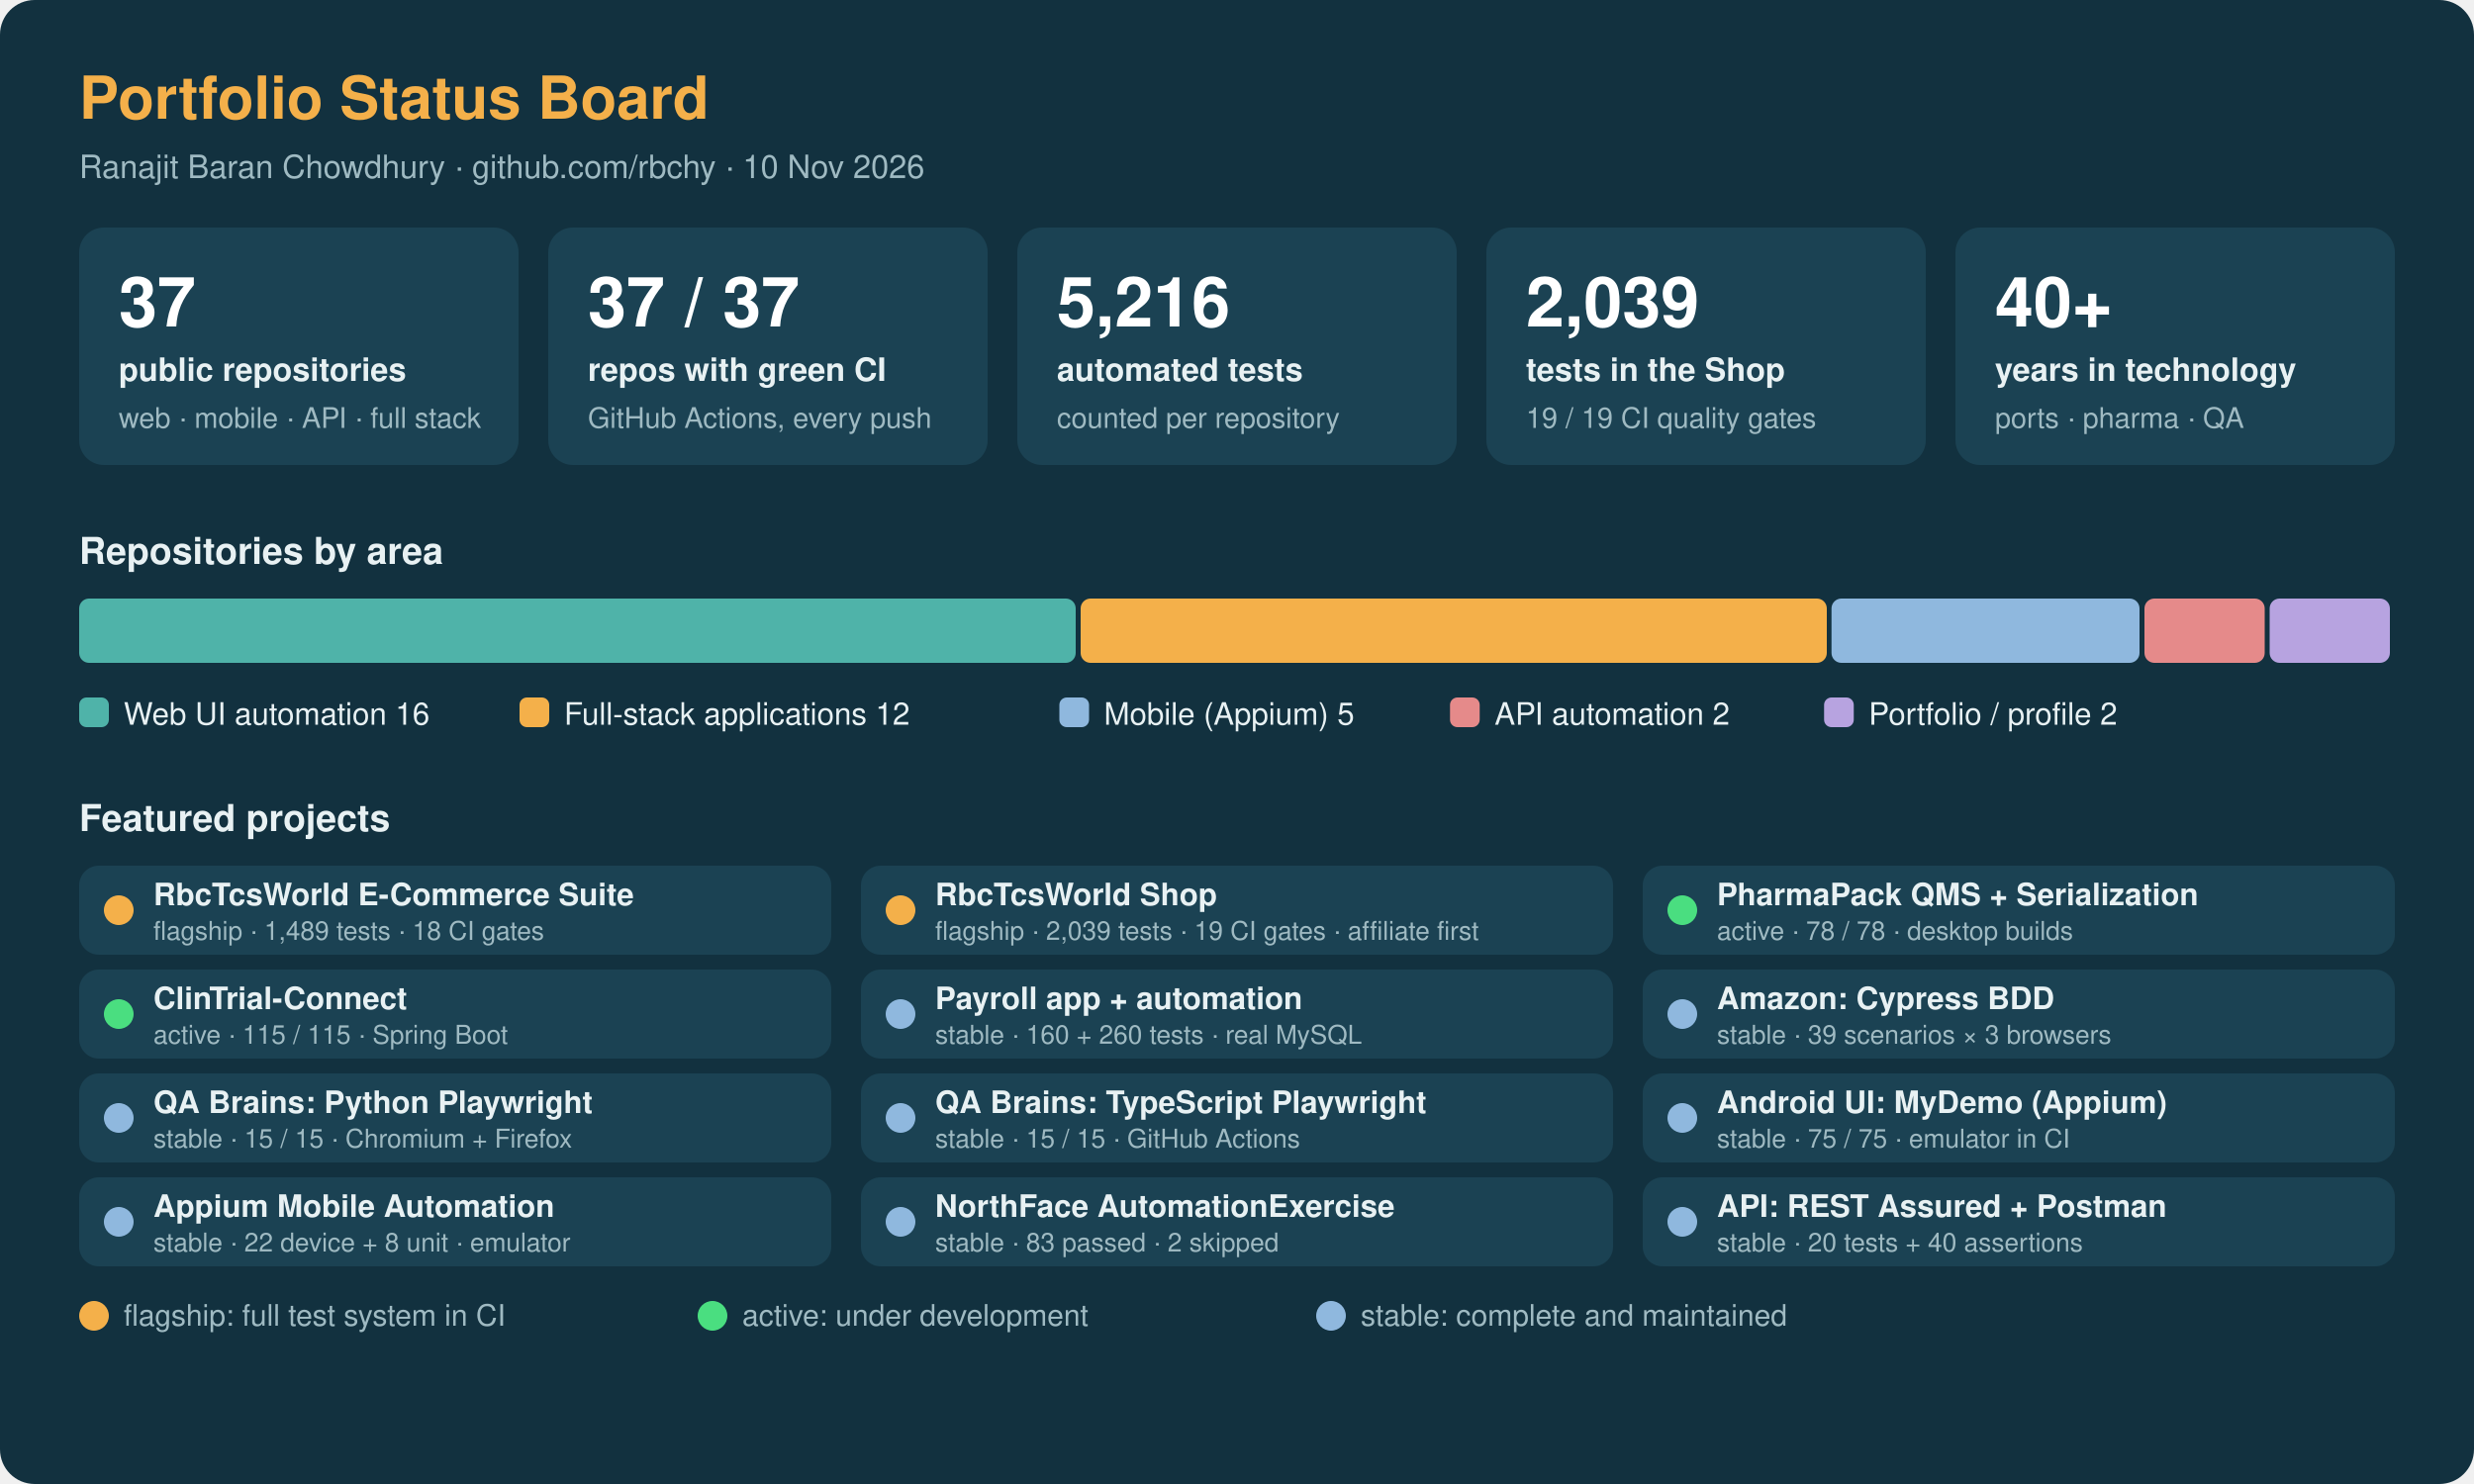
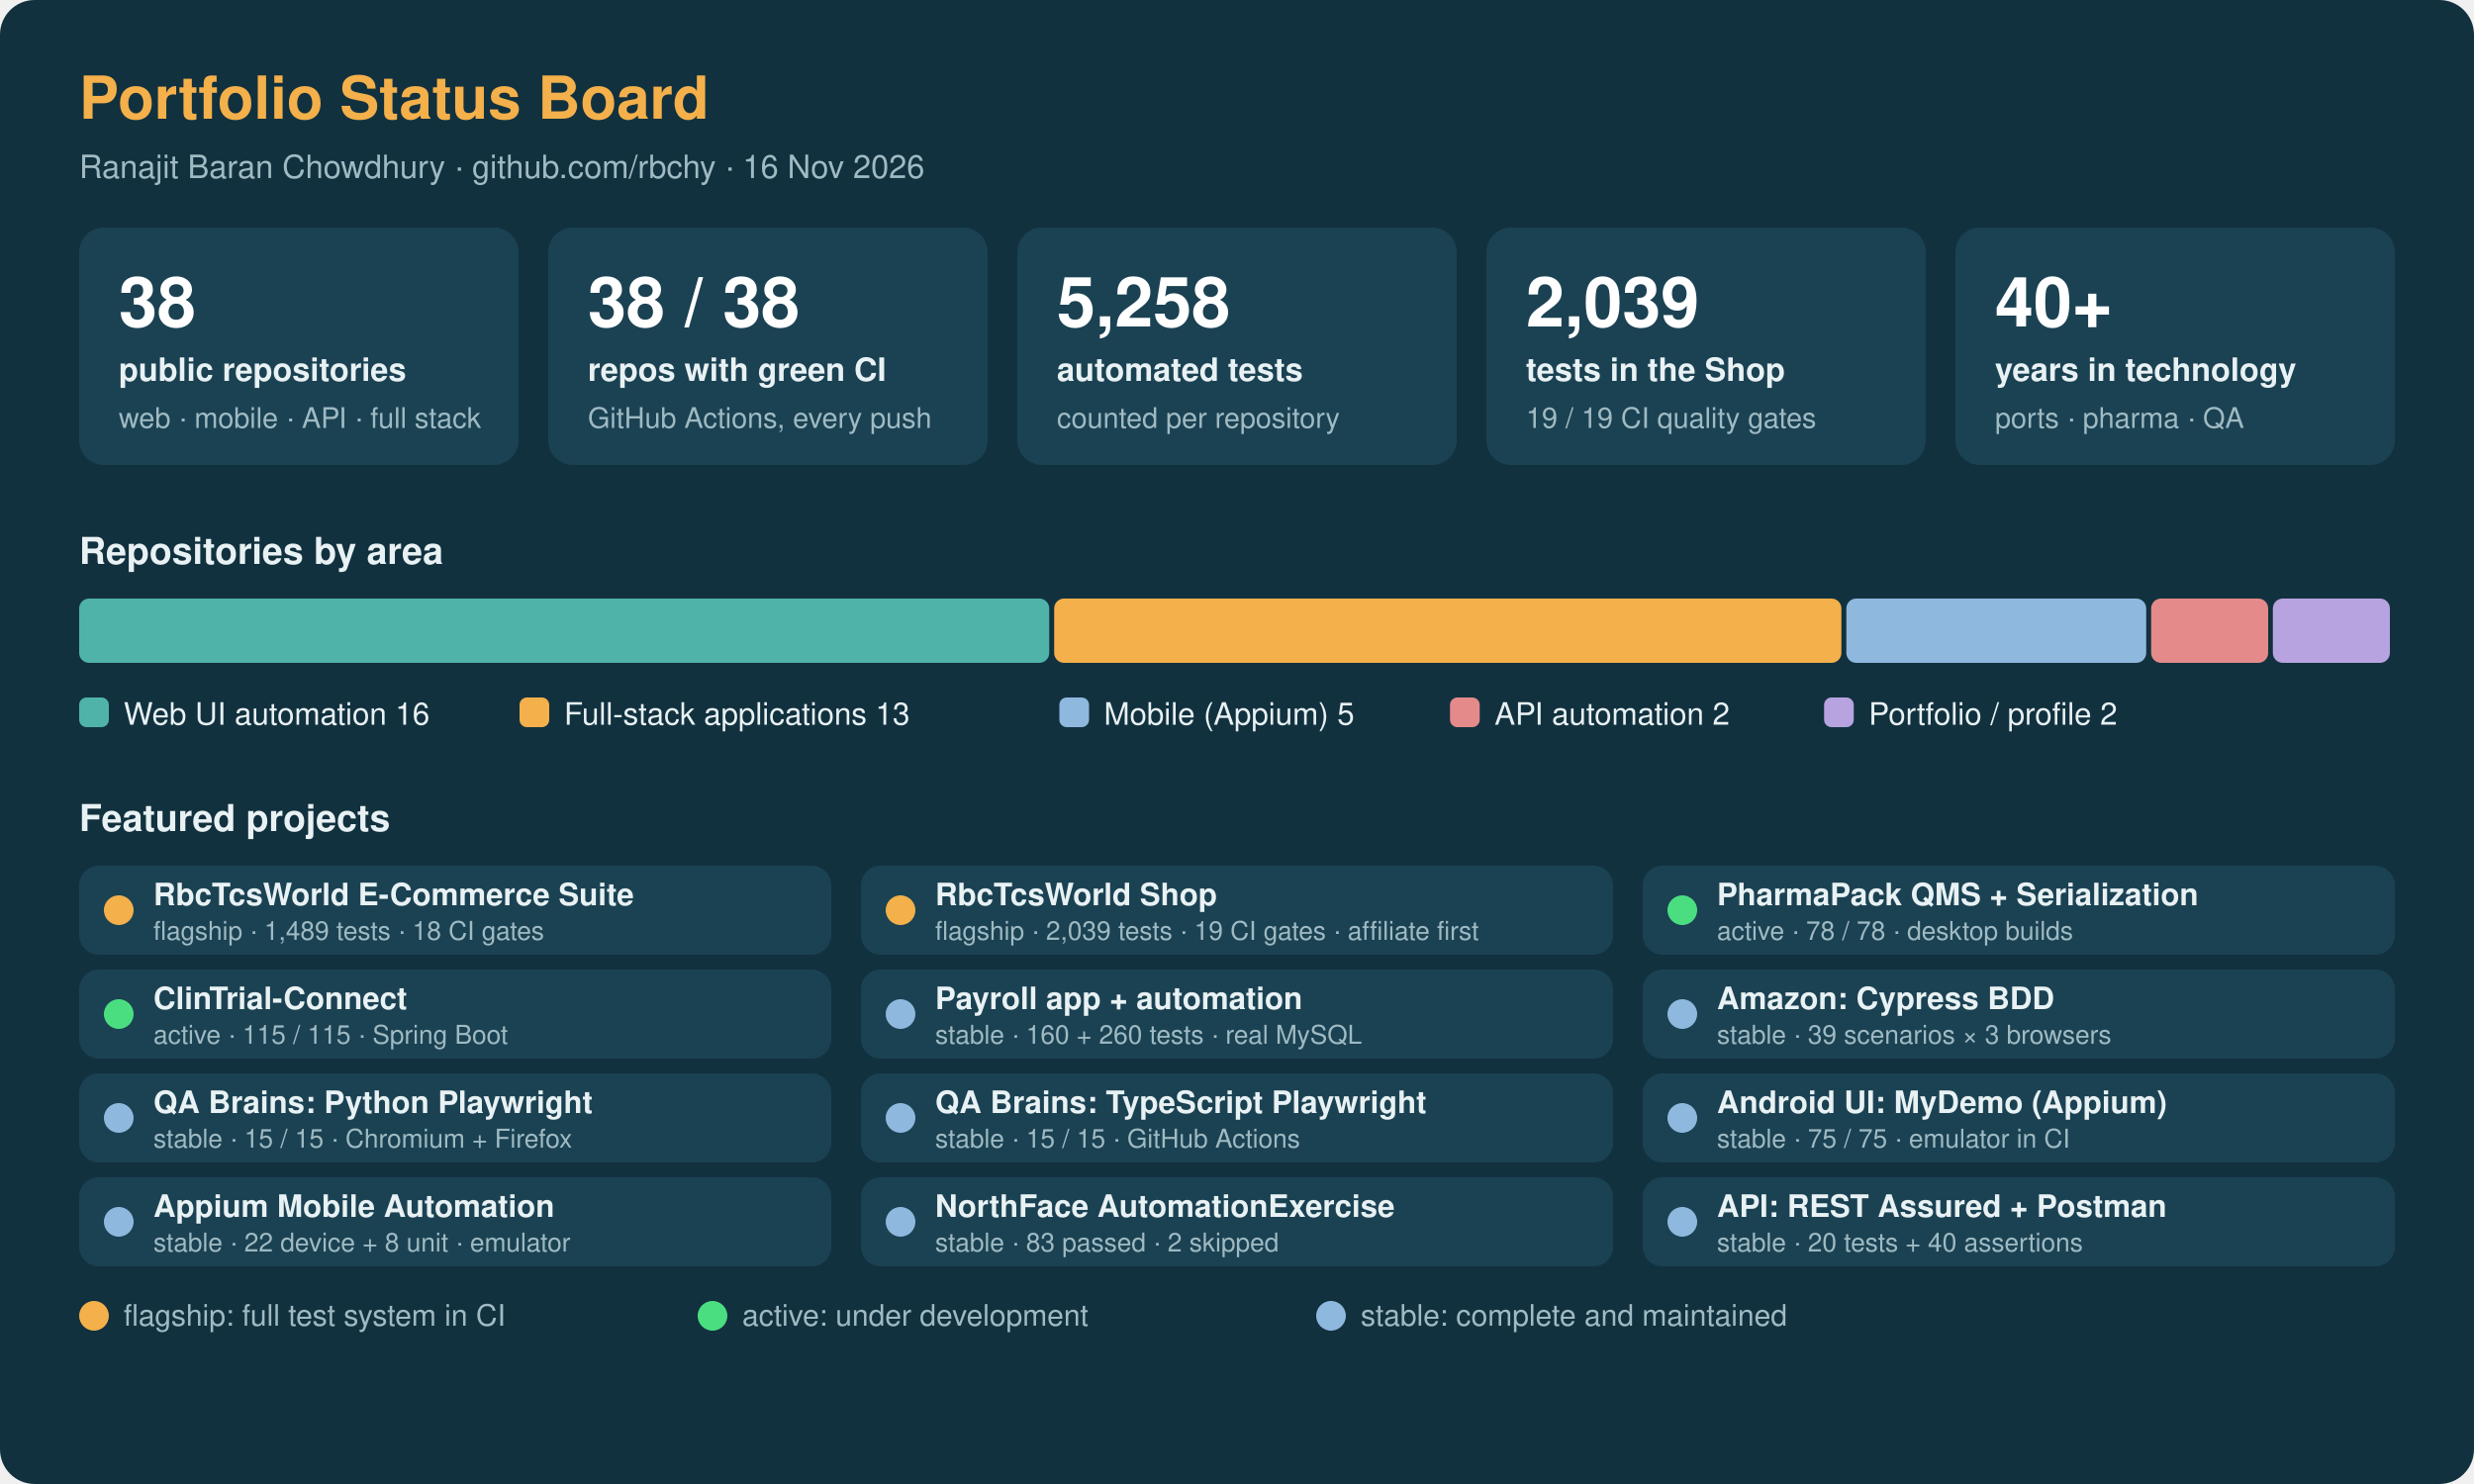
- <svg xmlns="http://www.w3.org/2000/svg" width="1000" height="600" viewBox="0 0 1000 600" role="img" aria-label="Portfolio status board, 10 Nov 2026: 37 public repositories, 37 with green CI in GitHub Actions, 5,216 automated tests across them, 2,039 tests and 19 CI gates in the Shop, 40 plus years in technology; 12 featured projects: 2 flagship, 2 active, 8 stable.">
+ <svg xmlns="http://www.w3.org/2000/svg" width="1000" height="600" viewBox="0 0 1000 600" role="img" aria-label="Portfolio status board, 16 Nov 2026: 38 public repositories, 38 with green CI in GitHub Actions, 5,258 automated tests across them, 2,039 tests and 19 CI gates in the Shop, 40 plus years in technology; 12 featured projects: 2 flagship, 2 active, 8 stable.">
  <rect width="1000" height="600" rx="14" fill="#12313f" />
  <text x="32" y="48" font-family="'Segoe UI', Helvetica, Arial, sans-serif" font-size="24" font-weight="700" fill="#f4b04a" text-anchor="start">Portfolio Status Board</text>
-   <text x="32" y="72" font-family="'Segoe UI', Helvetica, Arial, sans-serif" font-size="13" font-weight="400" fill="#9fbac2" text-anchor="start">Ranajit Baran Chowdhury · github.com/rbchy · 10 Nov 2026</text>
+   <text x="32" y="72" font-family="'Segoe UI', Helvetica, Arial, sans-serif" font-size="13" font-weight="400" fill="#9fbac2" text-anchor="start">Ranajit Baran Chowdhury · github.com/rbchy · 16 Nov 2026</text>
  <rect x="32.0" y="92" width="177.6" height="96" rx="10" fill="#1b4253" />
-   <text x="48.0" y="132" font-family="'Segoe UI', Helvetica, Arial, sans-serif" font-size="28" font-weight="700" fill="#ffffff" text-anchor="start">37</text>
+   <text x="48.0" y="132" font-family="'Segoe UI', Helvetica, Arial, sans-serif" font-size="28" font-weight="700" fill="#ffffff" text-anchor="start">38</text>
  <text x="48.0" y="154" font-family="'Segoe UI', Helvetica, Arial, sans-serif" font-size="13" font-weight="600" fill="#e8f1f3" text-anchor="start">public repositories</text>
  <text x="48.0" y="173" font-family="'Segoe UI', Helvetica, Arial, sans-serif" font-size="11.5" font-weight="400" fill="#9fbac2" text-anchor="start">web · mobile · API · full stack</text>
  <rect x="221.6" y="92" width="177.6" height="96" rx="10" fill="#1b4253" />
-   <text x="237.6" y="132" font-family="'Segoe UI', Helvetica, Arial, sans-serif" font-size="28" font-weight="700" fill="#ffffff" text-anchor="start">37 / 37</text>
+   <text x="237.6" y="132" font-family="'Segoe UI', Helvetica, Arial, sans-serif" font-size="28" font-weight="700" fill="#ffffff" text-anchor="start">38 / 38</text>
  <text x="237.6" y="154" font-family="'Segoe UI', Helvetica, Arial, sans-serif" font-size="13" font-weight="600" fill="#e8f1f3" text-anchor="start">repos with green CI</text>
  <text x="237.6" y="173" font-family="'Segoe UI', Helvetica, Arial, sans-serif" font-size="11.5" font-weight="400" fill="#9fbac2" text-anchor="start">GitHub Actions, every push</text>
  <rect x="411.2" y="92" width="177.6" height="96" rx="10" fill="#1b4253" />
-   <text x="427.2" y="132" font-family="'Segoe UI', Helvetica, Arial, sans-serif" font-size="28" font-weight="700" fill="#ffffff" text-anchor="start">5,216</text>
+   <text x="427.2" y="132" font-family="'Segoe UI', Helvetica, Arial, sans-serif" font-size="28" font-weight="700" fill="#ffffff" text-anchor="start">5,258</text>
  <text x="427.2" y="154" font-family="'Segoe UI', Helvetica, Arial, sans-serif" font-size="13" font-weight="600" fill="#e8f1f3" text-anchor="start">automated tests</text>
  <text x="427.2" y="173" font-family="'Segoe UI', Helvetica, Arial, sans-serif" font-size="11.5" font-weight="400" fill="#9fbac2" text-anchor="start">counted per repository</text>
  <rect x="600.8" y="92" width="177.6" height="96" rx="10" fill="#1b4253" />
  <text x="616.8" y="132" font-family="'Segoe UI', Helvetica, Arial, sans-serif" font-size="28" font-weight="700" fill="#ffffff" text-anchor="start">2,039</text>
  <text x="616.8" y="154" font-family="'Segoe UI', Helvetica, Arial, sans-serif" font-size="13" font-weight="600" fill="#e8f1f3" text-anchor="start">tests in the Shop</text>
  <text x="616.8" y="173" font-family="'Segoe UI', Helvetica, Arial, sans-serif" font-size="11.5" font-weight="400" fill="#9fbac2" text-anchor="start">19 / 19 CI quality gates</text>
  <rect x="790.4" y="92" width="177.6" height="96" rx="10" fill="#1b4253" />
  <text x="806.4" y="132" font-family="'Segoe UI', Helvetica, Arial, sans-serif" font-size="28" font-weight="700" fill="#ffffff" text-anchor="start">40+</text>
  <text x="806.4" y="154" font-family="'Segoe UI', Helvetica, Arial, sans-serif" font-size="13" font-weight="600" fill="#e8f1f3" text-anchor="start">years in technology</text>
  <text x="806.4" y="173" font-family="'Segoe UI', Helvetica, Arial, sans-serif" font-size="11.5" font-weight="400" fill="#9fbac2" text-anchor="start">ports · pharma · QA</text>
  <text x="32" y="228" font-family="'Segoe UI', Helvetica, Arial, sans-serif" font-size="15" font-weight="700" fill="#e8f1f3" text-anchor="start">Repositories by area</text>
-   <rect x="32.0" y="242" width="402.8" height="26" rx="4" fill="#4fb3a9" />
-   <rect x="436.8" y="242" width="301.6" height="26" rx="4" fill="#f4b04a" />
-   <rect x="740.3" y="242" width="124.5" height="26" rx="4" fill="#8fb8de" />
-   <rect x="866.8" y="242" width="48.6" height="26" rx="4" fill="#e58a8a" />
-   <rect x="917.4" y="242" width="48.6" height="26" rx="4" fill="#b7a3e0" />
+   <rect x="32.0" y="242" width="392.1" height="26" rx="4" fill="#4fb3a9" />
+   <rect x="426.1" y="242" width="318.2" height="26" rx="4" fill="#f4b04a" />
+   <rect x="746.3" y="242" width="121.2" height="26" rx="4" fill="#8fb8de" />
+   <rect x="869.5" y="242" width="47.3" height="26" rx="4" fill="#e58a8a" />
+   <rect x="918.7" y="242" width="47.3" height="26" rx="4" fill="#b7a3e0" />
  <rect x="32" y="282" width="12" height="12" rx="3" fill="#4fb3a9" />
  <text x="50" y="293" font-family="'Segoe UI', Helvetica, Arial, sans-serif" font-size="12.5" font-weight="400" fill="#e8f1f3" text-anchor="start">Web UI automation 16</text>
  <rect x="210.0" y="282" width="12" height="12" rx="3" fill="#f4b04a" />
-   <text x="228.0" y="293" font-family="'Segoe UI', Helvetica, Arial, sans-serif" font-size="12.5" font-weight="400" fill="#e8f1f3" text-anchor="start">Full-stack applications 12</text>
+   <text x="228.0" y="293" font-family="'Segoe UI', Helvetica, Arial, sans-serif" font-size="12.5" font-weight="400" fill="#e8f1f3" text-anchor="start">Full-stack applications 13</text>
  <rect x="428.2" y="282" width="12" height="12" rx="3" fill="#8fb8de" />
  <text x="446.2" y="293" font-family="'Segoe UI', Helvetica, Arial, sans-serif" font-size="12.5" font-weight="400" fill="#e8f1f3" text-anchor="start">Mobile (Appium) 5</text>
  <rect x="586.1" y="282" width="12" height="12" rx="3" fill="#e58a8a" />
  <text x="604.1" y="293" font-family="'Segoe UI', Helvetica, Arial, sans-serif" font-size="12.5" font-weight="400" fill="#e8f1f3" text-anchor="start">API automation 2</text>
  <rect x="737.3" y="282" width="12" height="12" rx="3" fill="#b7a3e0" />
  <text x="755.3" y="293" font-family="'Segoe UI', Helvetica, Arial, sans-serif" font-size="12.5" font-weight="400" fill="#e8f1f3" text-anchor="start">Portfolio / profile 2</text>
  <text x="32" y="336" font-family="'Segoe UI', Helvetica, Arial, sans-serif" font-size="15" font-weight="700" fill="#e8f1f3" text-anchor="start">Featured projects</text>
  <rect x="32.0" y="350" width="304.0" height="36" rx="8" fill="#1b4253" />
  <circle cx="48.0" cy="368" r="6" fill="#f4b04a" />
  <text x="62.0" y="366" font-family="'Segoe UI', Helvetica, Arial, sans-serif" font-size="12.5" font-weight="600" fill="#e8f1f3" text-anchor="start">RbcTcsWorld E-Commerce Suite</text>
  <text x="62.0" y="380" font-family="'Segoe UI', Helvetica, Arial, sans-serif" font-size="10.5" font-weight="400" fill="#9fbac2" text-anchor="start">flagship · 1,489 tests · 18 CI gates</text>
  <rect x="348.0" y="350" width="304.0" height="36" rx="8" fill="#1b4253" />
  <circle cx="364.0" cy="368" r="6" fill="#f4b04a" />
  <text x="378.0" y="366" font-family="'Segoe UI', Helvetica, Arial, sans-serif" font-size="12.5" font-weight="600" fill="#e8f1f3" text-anchor="start">RbcTcsWorld Shop</text>
  <text x="378.0" y="380" font-family="'Segoe UI', Helvetica, Arial, sans-serif" font-size="10.5" font-weight="400" fill="#9fbac2" text-anchor="start">flagship · 2,039 tests · 19 CI gates · affiliate first</text>
  <rect x="664.0" y="350" width="304.0" height="36" rx="8" fill="#1b4253" />
  <circle cx="680.0" cy="368" r="6" fill="#4ade80" />
  <text x="694.0" y="366" font-family="'Segoe UI', Helvetica, Arial, sans-serif" font-size="12.5" font-weight="600" fill="#e8f1f3" text-anchor="start">PharmaPack QMS + Serialization</text>
  <text x="694.0" y="380" font-family="'Segoe UI', Helvetica, Arial, sans-serif" font-size="10.5" font-weight="400" fill="#9fbac2" text-anchor="start">active · 78 / 78 · desktop builds</text>
  <rect x="32.0" y="392" width="304.0" height="36" rx="8" fill="#1b4253" />
  <circle cx="48.0" cy="410" r="6" fill="#4ade80" />
  <text x="62.0" y="408" font-family="'Segoe UI', Helvetica, Arial, sans-serif" font-size="12.5" font-weight="600" fill="#e8f1f3" text-anchor="start">ClinTrial-Connect</text>
  <text x="62.0" y="422" font-family="'Segoe UI', Helvetica, Arial, sans-serif" font-size="10.5" font-weight="400" fill="#9fbac2" text-anchor="start">active · 115 / 115 · Spring Boot</text>
  <rect x="348.0" y="392" width="304.0" height="36" rx="8" fill="#1b4253" />
  <circle cx="364.0" cy="410" r="6" fill="#8fb8de" />
  <text x="378.0" y="408" font-family="'Segoe UI', Helvetica, Arial, sans-serif" font-size="12.5" font-weight="600" fill="#e8f1f3" text-anchor="start">Payroll app + automation</text>
  <text x="378.0" y="422" font-family="'Segoe UI', Helvetica, Arial, sans-serif" font-size="10.5" font-weight="400" fill="#9fbac2" text-anchor="start">stable · 160 + 260 tests · real MySQL</text>
  <rect x="664.0" y="392" width="304.0" height="36" rx="8" fill="#1b4253" />
  <circle cx="680.0" cy="410" r="6" fill="#8fb8de" />
  <text x="694.0" y="408" font-family="'Segoe UI', Helvetica, Arial, sans-serif" font-size="12.5" font-weight="600" fill="#e8f1f3" text-anchor="start">Amazon: Cypress BDD</text>
  <text x="694.0" y="422" font-family="'Segoe UI', Helvetica, Arial, sans-serif" font-size="10.5" font-weight="400" fill="#9fbac2" text-anchor="start">stable · 39 scenarios × 3 browsers</text>
  <rect x="32.0" y="434" width="304.0" height="36" rx="8" fill="#1b4253" />
  <circle cx="48.0" cy="452" r="6" fill="#8fb8de" />
  <text x="62.0" y="450" font-family="'Segoe UI', Helvetica, Arial, sans-serif" font-size="12.5" font-weight="600" fill="#e8f1f3" text-anchor="start">QA Brains: Python Playwright</text>
  <text x="62.0" y="464" font-family="'Segoe UI', Helvetica, Arial, sans-serif" font-size="10.5" font-weight="400" fill="#9fbac2" text-anchor="start">stable · 15 / 15 · Chromium + Firefox</text>
  <rect x="348.0" y="434" width="304.0" height="36" rx="8" fill="#1b4253" />
  <circle cx="364.0" cy="452" r="6" fill="#8fb8de" />
  <text x="378.0" y="450" font-family="'Segoe UI', Helvetica, Arial, sans-serif" font-size="12.5" font-weight="600" fill="#e8f1f3" text-anchor="start">QA Brains: TypeScript Playwright</text>
  <text x="378.0" y="464" font-family="'Segoe UI', Helvetica, Arial, sans-serif" font-size="10.5" font-weight="400" fill="#9fbac2" text-anchor="start">stable · 15 / 15 · GitHub Actions</text>
  <rect x="664.0" y="434" width="304.0" height="36" rx="8" fill="#1b4253" />
  <circle cx="680.0" cy="452" r="6" fill="#8fb8de" />
  <text x="694.0" y="450" font-family="'Segoe UI', Helvetica, Arial, sans-serif" font-size="12.5" font-weight="600" fill="#e8f1f3" text-anchor="start">Android UI: MyDemo (Appium)</text>
  <text x="694.0" y="464" font-family="'Segoe UI', Helvetica, Arial, sans-serif" font-size="10.5" font-weight="400" fill="#9fbac2" text-anchor="start">stable · 75 / 75 · emulator in CI</text>
  <rect x="32.0" y="476" width="304.0" height="36" rx="8" fill="#1b4253" />
  <circle cx="48.0" cy="494" r="6" fill="#8fb8de" />
  <text x="62.0" y="492" font-family="'Segoe UI', Helvetica, Arial, sans-serif" font-size="12.5" font-weight="600" fill="#e8f1f3" text-anchor="start">Appium Mobile Automation</text>
  <text x="62.0" y="506" font-family="'Segoe UI', Helvetica, Arial, sans-serif" font-size="10.5" font-weight="400" fill="#9fbac2" text-anchor="start">stable · 22 device + 8 unit · emulator</text>
  <rect x="348.0" y="476" width="304.0" height="36" rx="8" fill="#1b4253" />
  <circle cx="364.0" cy="494" r="6" fill="#8fb8de" />
  <text x="378.0" y="492" font-family="'Segoe UI', Helvetica, Arial, sans-serif" font-size="12.5" font-weight="600" fill="#e8f1f3" text-anchor="start">NorthFace AutomationExercise</text>
  <text x="378.0" y="506" font-family="'Segoe UI', Helvetica, Arial, sans-serif" font-size="10.5" font-weight="400" fill="#9fbac2" text-anchor="start">stable · 83 passed · 2 skipped</text>
  <rect x="664.0" y="476" width="304.0" height="36" rx="8" fill="#1b4253" />
  <circle cx="680.0" cy="494" r="6" fill="#8fb8de" />
  <text x="694.0" y="492" font-family="'Segoe UI', Helvetica, Arial, sans-serif" font-size="12.5" font-weight="600" fill="#e8f1f3" text-anchor="start">API: REST Assured + Postman</text>
  <text x="694.0" y="506" font-family="'Segoe UI', Helvetica, Arial, sans-serif" font-size="10.5" font-weight="400" fill="#9fbac2" text-anchor="start">stable · 20 tests + 40 assertions</text>
  <circle cx="38" cy="532" r="6" fill="#f4b04a" />
  <text x="50" y="536" font-family="'Segoe UI', Helvetica, Arial, sans-serif" font-size="12" font-weight="400" fill="#9fbac2" text-anchor="start">flagship: full test system in CI</text>
  <circle cx="288" cy="532" r="6" fill="#4ade80" />
  <text x="300" y="536" font-family="'Segoe UI', Helvetica, Arial, sans-serif" font-size="12" font-weight="400" fill="#9fbac2" text-anchor="start">active: under development</text>
  <circle cx="538" cy="532" r="6" fill="#8fb8de" />
  <text x="550" y="536" font-family="'Segoe UI', Helvetica, Arial, sans-serif" font-size="12" font-weight="400" fill="#9fbac2" text-anchor="start">stable: complete and maintained</text>
</svg>
